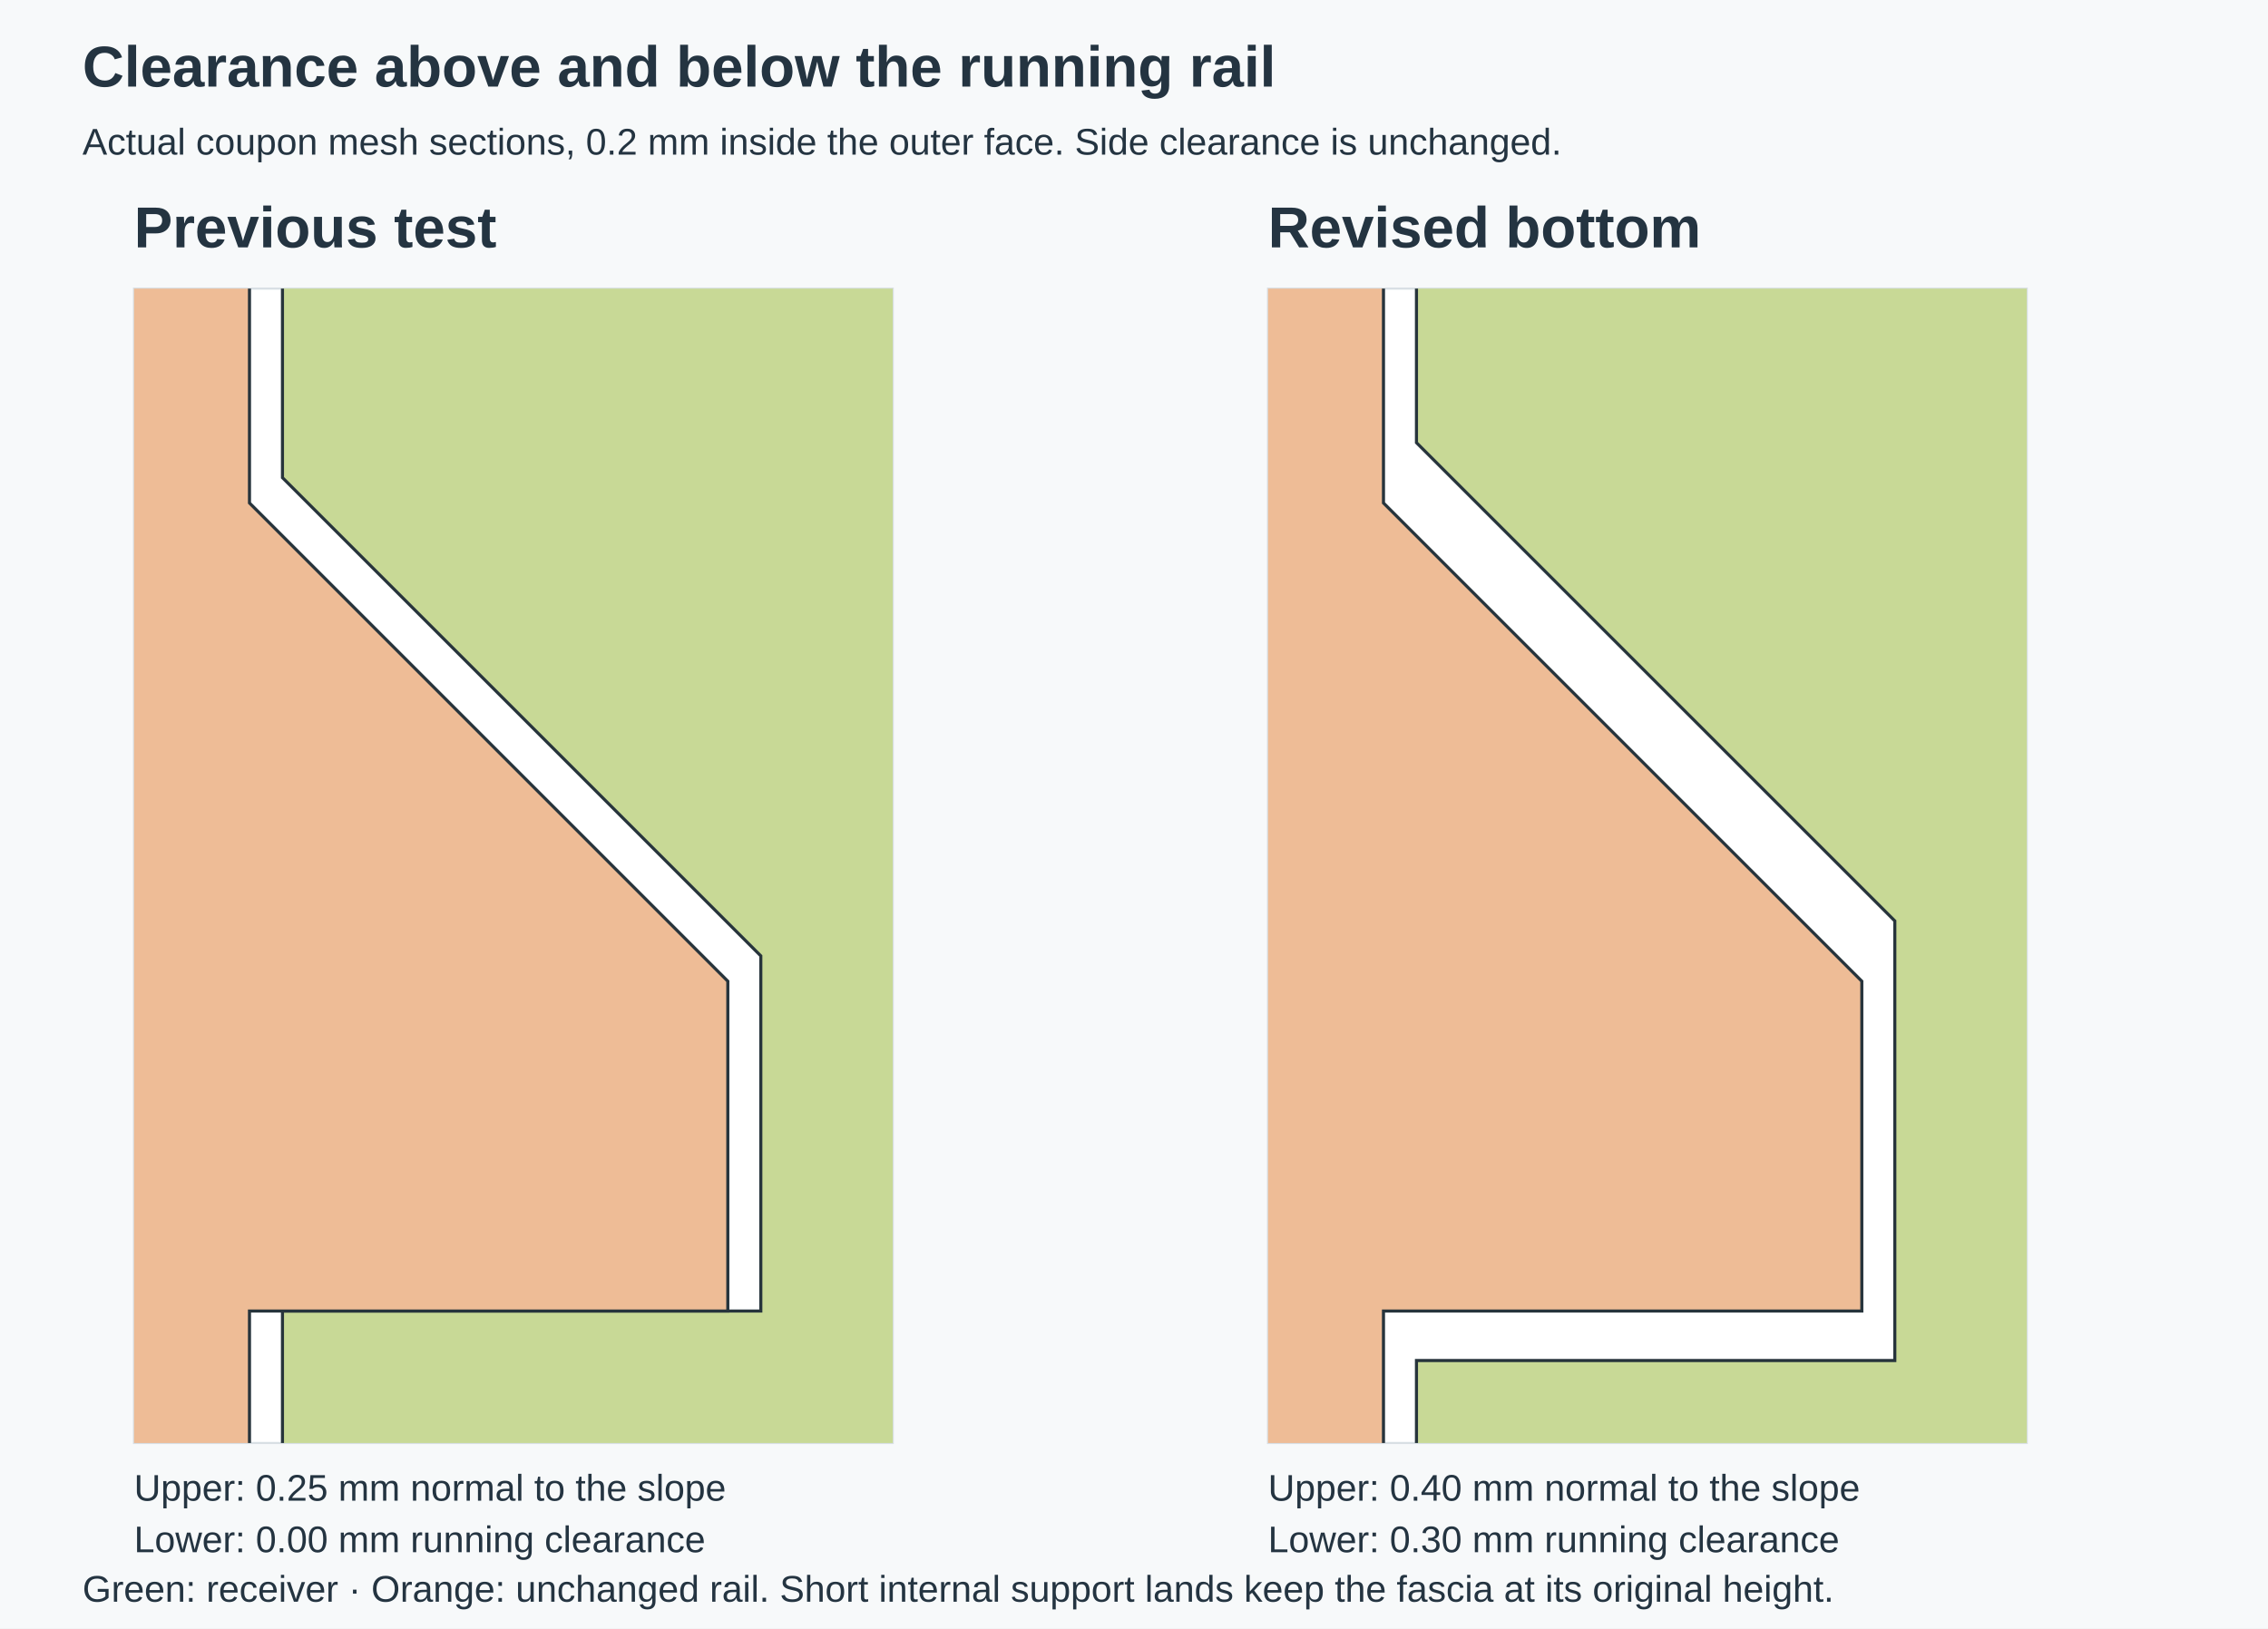
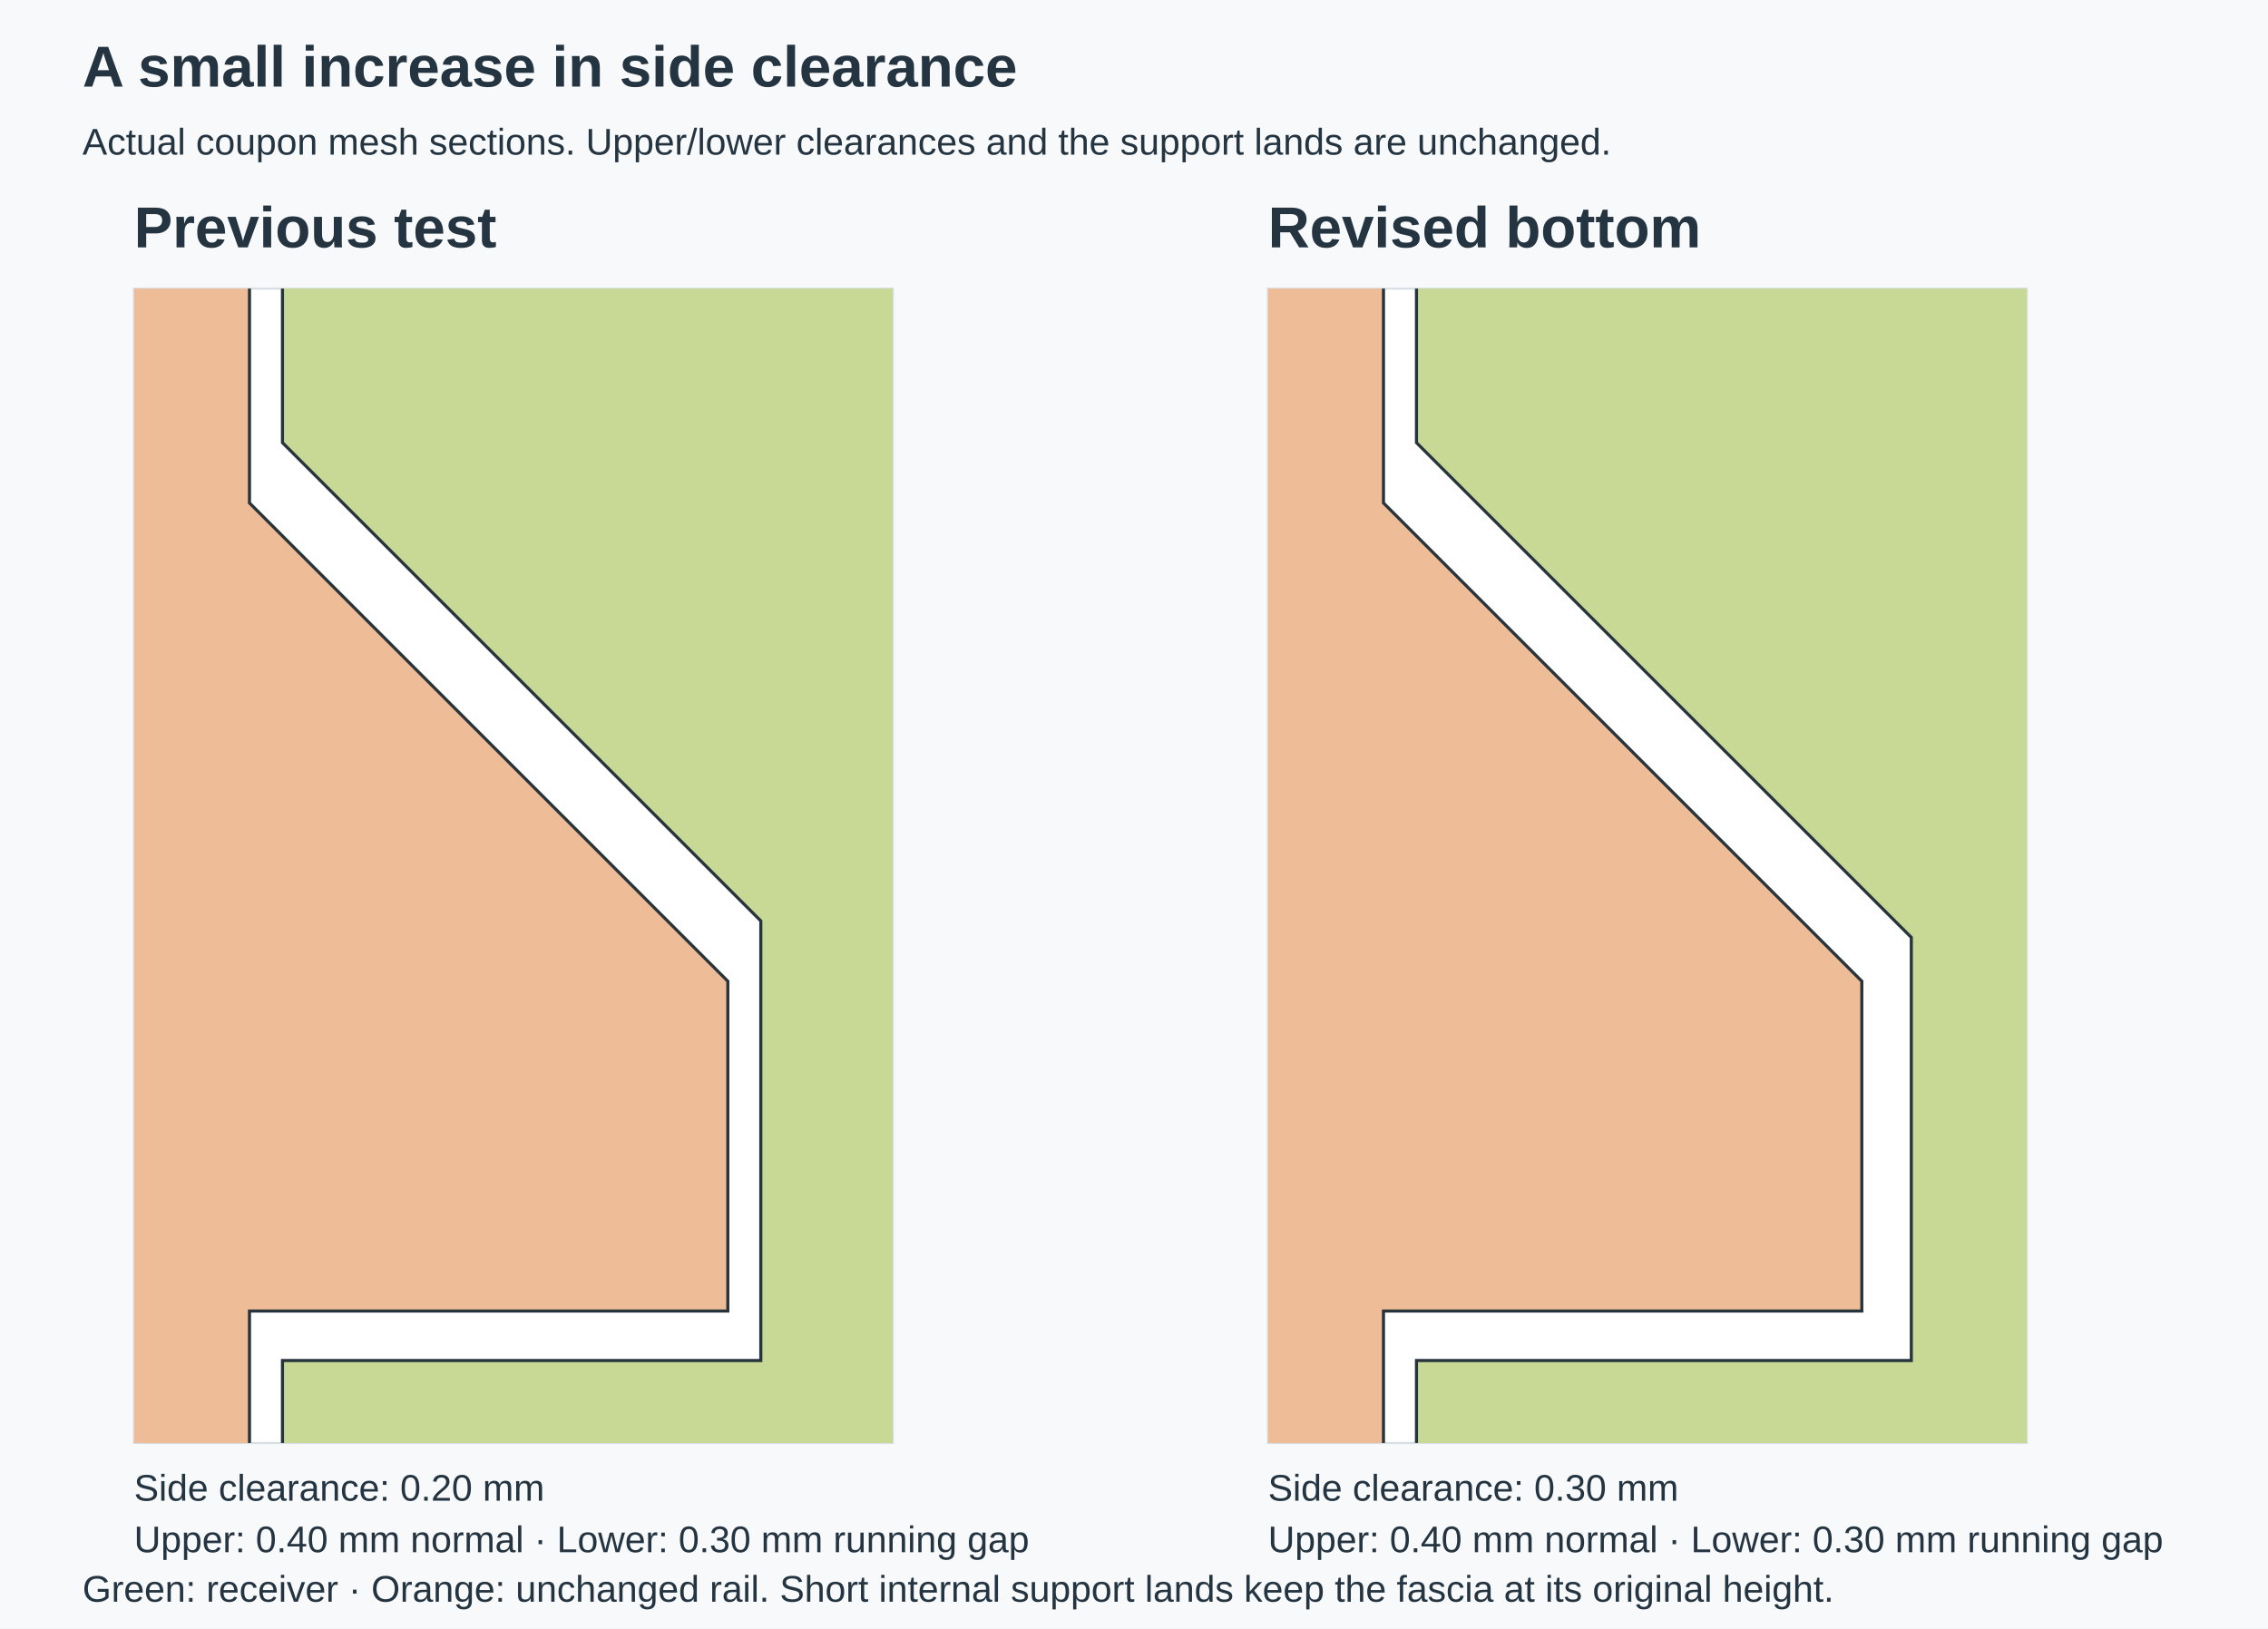
<svg xmlns="http://www.w3.org/2000/svg" width="1100" height="790" viewBox="0 0 1100 790">
  <rect width="1100" height="790" fill="#f7f9fa" />
  <style>text{font-family:Arial,sans-serif;fill:#243441}.h{font-size:28px;font-weight:700}.s{font-size:18px}</style>
-   <text x="40" y="42" class="h">Clearance above and below the running rail</text>
-   <text x="40" y="75" class="s">Actual coupon mesh sections, 0.2 mm inside the outer face. Side clearance is unchanged.</text>
+   <text x="40" y="42" class="h">A small increase in side clearance</text>
+   <text x="40" y="75" class="s">Actual coupon mesh sections. Upper/lower clearances and the support lands are unchanged.</text>
  <text x="65" y="120" class="h">Previous test</text>
  <defs>
    <clipPath id="c0">
      <rect x="65" y="140" width="368" height="560.0" />
    </clipPath>
  </defs>
  <rect x="65" y="140" width="368" height="560.0" fill="white" stroke="#d8dfe4" />
-   <path d="M 350.44,445.156 L 366.251,460.966 L 369,463.716 L 369,543.298 L 369,632.172 L 369,636 L 316.787,636 L 142.156,636 L 137,636 L 137,639.352 L 137,763.36 L 137,915.68 L 137,924 L 137,933.244 L 137,936 L 137,940 L 505.48,940 L 510.39,940 L 560.12,940 L 570.408,940 L 593,940 L 615.082,940 L 623.51,940 L 623.51,628.815 L 623.51,-1268 L 415.019,-1268 L 308.973,-1268 L 256.916,-1268 L 226.977,-1268 L 167.08,-1268 L 137,-1268 L 137,-835.232 L 137,92 L 137,187.256 L 137,231.716 L 302.053,396.768 L 350.44,445.156 Z" fill="#c8d996" stroke="#27343c" stroke-width="1.5" fill-rule="evenodd" clip-path="url(#c0)" />
+   <path d="M 510.39,940 L 505.48,940 L 137,940 L 137,936 L 137,932.432 L 137,924 L 137,909.6 L 137,900 L 137,763.36 L 137,660 L 154.601,660 L 211.012,660 L 369,660 L 369,561.52 L 369,531.055 L 369,446.745 L 170.143,247.888 L 137,214.745 L 137,175.686 L 137,92 L 137,-835.232 L 137,-1268 L 167.08,-1268 L 226.977,-1268 L 256.916,-1268 L 308.973,-1268 L 415.019,-1268 L 623.51,-1268 L 623.51,628.815 L 623.51,940 L 615.082,940 L 593,940 L 570.408,940 L 560.12,940 L 510.39,940 Z" fill="#c8d996" stroke="#27343c" stroke-width="1.5" fill-rule="evenodd" clip-path="url(#c0)" />
  <path d="M -142.304,-326.594 L -142.358,-327.429 L -142.363,-327.506 L -153.265,-382.311 L -153.428,-383.132 L -153.443,-383.208 L -171.405,-436.121 L -171.674,-436.914 L -171.699,-436.987 L -171.733,-437.056 L -172.103,-437.807 L -196.817,-487.923 L -196.86,-487.987 L -197.325,-488.683 L -228.37,-535.144 L -265.213,-577.156 L -265.264,-577.214 L -265.816,-577.844 L -265.874,-577.894 L -266.503,-578.446 L -308.515,-615.29 L -354.976,-646.334 L -355.041,-646.377 L -355.737,-646.842 L -405.853,-671.557 L -405.922,-671.591 L -406.673,-671.961 L -406.746,-671.986 L -407.538,-672.255 L -460.452,-690.216 L -460.527,-690.231 L -461.348,-690.395 L -516.153,-701.296 L -516.23,-701.301 L -517.066,-701.356 L -572.824,-705.011 L -598.421,-705.011 L -1727,-705.011 L -1727,-717.842 L -1727,-792 L -1727,-828.8 L -1727,-1252 L -1696.92,-1252 L -1661.609,-1252 L -1486.304,-1252 L 40.304,-1252 L 121,-1252 L 121,-1137.44 L 121,180 L 121,181.422 L 121,202.503 L 121,244 L 347.844,470.844 L 353,476 L 353,632.444 L 353,636 L 126.156,636 L 121,636 L 121,723.492 L 121,732.234 L 121,732.368 L 121,741.6 L 121,924 L 121,940 L 82.013,940 L -1727,940 L -1727,809.993 L -1727,798.681 L -1701.403,798.681 L -572.824,798.681 L -517.066,795.026 L -516.23,794.971 L -516.153,794.966 L -461.348,784.065 L -460.527,783.902 L -460.452,783.887 L -407.538,765.925 L -406.746,765.656 L -406.673,765.631 L -405.922,765.261 L -405.853,765.227 L -367.908,746.515 L -355.737,740.512 L -355.041,740.047 L -354.976,740.004 L -308.515,708.96 L -266.503,672.117 L -265.874,671.565 L -265.816,671.514 L -265.264,670.885 L -265.213,670.826 L -228.37,628.815 L -197.325,582.353 L -196.86,581.657 L -196.817,581.593 L -172.103,531.477 L -171.733,530.726 L -171.699,530.657 L -171.674,530.584 L -171.405,529.791 L -153.443,476.878 L -153.428,476.803 L -153.265,475.981 L -142.363,421.177 L -142.358,421.1 L -142.304,420.264 L -138.649,364.505 L -138.649,351.707 L -138.649,-270.835 L -142.304,-326.594 Z" fill="#eebc96" stroke="#27343c" stroke-width="1.5" fill-rule="evenodd" clip-path="url(#c0)" />
-   <text x="65" y="728.0" class="s">Upper: 0.25 mm normal to the slope</text>
-   <text x="65" y="753.0" class="s">Lower: 0.00 mm running clearance</text>
+   <text x="65" y="728.0" class="s">Side clearance: 0.20 mm</text>
+   <text x="65" y="753.0" class="s">Upper: 0.40 mm normal · Lower: 0.30 mm running gap</text>
  <text x="615" y="120" class="h">Revised bottom</text>
  <defs>
    <clipPath id="c1">
      <rect x="615" y="140" width="368" height="560.0" />
    </clipPath>
  </defs>
  <rect x="615" y="140" width="368" height="560.0" fill="white" stroke="#d8dfe4" />
-   <path d="M 1060.39,940 L 1055.48,940 L 687,940 L 687,936 L 687,932.432 L 687,924 L 687,909.6 L 687,900 L 687,763.36 L 687,660 L 704.601,660 L 761.012,660 L 919,660 L 919,561.52 L 919,531.055 L 919,446.745 L 720.143,247.888 L 687,214.745 L 687,175.686 L 687,92 L 687,-835.232 L 687,-1268 L 717.08,-1268 L 776.977,-1268 L 806.916,-1268 L 858.973,-1268 L 965.019,-1268 L 1173.51,-1268 L 1173.51,628.815 L 1173.51,940 L 1165.082,940 L 1143,940 L 1120.408,940 L 1110.12,940 L 1060.39,940 Z" fill="#c8d996" stroke="#27343c" stroke-width="1.5" fill-rule="evenodd" clip-path="url(#c1)" />
+   <path d="M 1060.39,940 L 1055.48,940 L 687,940 L 687,936 L 687,932.432 L 687,924 L 687,909.6 L 687,900 L 687,763.36 L 687,660 L 704.601,660 L 762.155,660 L 927,660 L 927,549.848 L 927,520.526 L 927,454.745 L 721.286,249.031 L 687,214.745 L 687,175.686 L 687,92 L 687,-835.232 L 687,-1268 L 717.08,-1268 L 776.977,-1268 L 806.916,-1268 L 858.973,-1268 L 965.019,-1268 L 1173.51,-1268 L 1173.51,628.815 L 1173.51,940 L 1165.082,940 L 1143,940 L 1120.408,940 L 1110.12,940 L 1060.39,940 Z" fill="#c8d996" stroke="#27343c" stroke-width="1.5" fill-rule="evenodd" clip-path="url(#c1)" />
  <path d="M 407.696,-326.594 L 407.642,-327.429 L 407.637,-327.506 L 396.735,-382.311 L 396.572,-383.132 L 396.557,-383.208 L 378.595,-436.121 L 378.326,-436.914 L 378.301,-436.987 L 378.267,-437.056 L 377.897,-437.807 L 353.183,-487.923 L 353.14,-487.987 L 352.675,-488.683 L 321.63,-535.144 L 284.787,-577.156 L 284.736,-577.214 L 284.184,-577.844 L 284.126,-577.894 L 283.497,-578.446 L 241.485,-615.29 L 195.024,-646.334 L 194.959,-646.377 L 194.263,-646.842 L 144.147,-671.557 L 144.078,-671.591 L 143.327,-671.961 L 143.254,-671.986 L 142.462,-672.255 L 89.548,-690.216 L 89.473,-690.231 L 88.652,-690.395 L 33.847,-701.296 L 33.77,-701.301 L 32.934,-701.356 L -22.825,-705.011 L -48.421,-705.011 L -1177,-705.011 L -1177,-717.842 L -1177,-792 L -1177,-828.8 L -1177,-1252 L -1146.92,-1252 L -1111.609,-1252 L -936.304,-1252 L 590.304,-1252 L 671,-1252 L 671,-1137.44 L 671,180 L 671,181.422 L 671,202.503 L 671,244 L 897.844,470.844 L 903,476 L 903,632.444 L 903,636 L 676.156,636 L 671,636 L 671,723.492 L 671,732.234 L 671,732.368 L 671,741.6 L 671,924 L 671,940 L 632.013,940 L -1177,940 L -1177,809.993 L -1177,798.681 L -1151.403,798.681 L -22.825,798.681 L 32.934,795.026 L 33.77,794.971 L 33.847,794.966 L 88.652,784.065 L 89.473,783.902 L 89.548,783.887 L 142.462,765.925 L 143.254,765.656 L 143.327,765.631 L 144.078,765.261 L 144.147,765.227 L 182.092,746.515 L 194.263,740.512 L 194.959,740.047 L 195.024,740.004 L 241.485,708.96 L 283.497,672.117 L 284.126,671.565 L 284.184,671.514 L 284.736,670.885 L 284.787,670.826 L 321.63,628.815 L 352.675,582.353 L 353.14,581.657 L 353.183,581.593 L 377.897,531.477 L 378.267,530.726 L 378.301,530.657 L 378.326,530.584 L 378.595,529.791 L 396.557,476.878 L 396.572,476.803 L 396.735,475.981 L 407.637,421.177 L 407.642,421.1 L 407.696,420.264 L 411.351,364.505 L 411.351,351.707 L 411.351,-270.835 L 407.696,-326.594 Z" fill="#eebc96" stroke="#27343c" stroke-width="1.5" fill-rule="evenodd" clip-path="url(#c1)" />
-   <text x="615" y="728.0" class="s">Upper: 0.40 mm normal to the slope</text>
-   <text x="615" y="753.0" class="s">Lower: 0.30 mm running clearance</text>
+   <text x="615" y="728.0" class="s">Side clearance: 0.30 mm</text>
+   <text x="615" y="753.0" class="s">Upper: 0.40 mm normal · Lower: 0.30 mm running gap</text>
  <text x="40" y="777" class="s">Green: receiver · Orange: unchanged rail. Short internal support lands keep the fascia at its original height.</text>
</svg>
